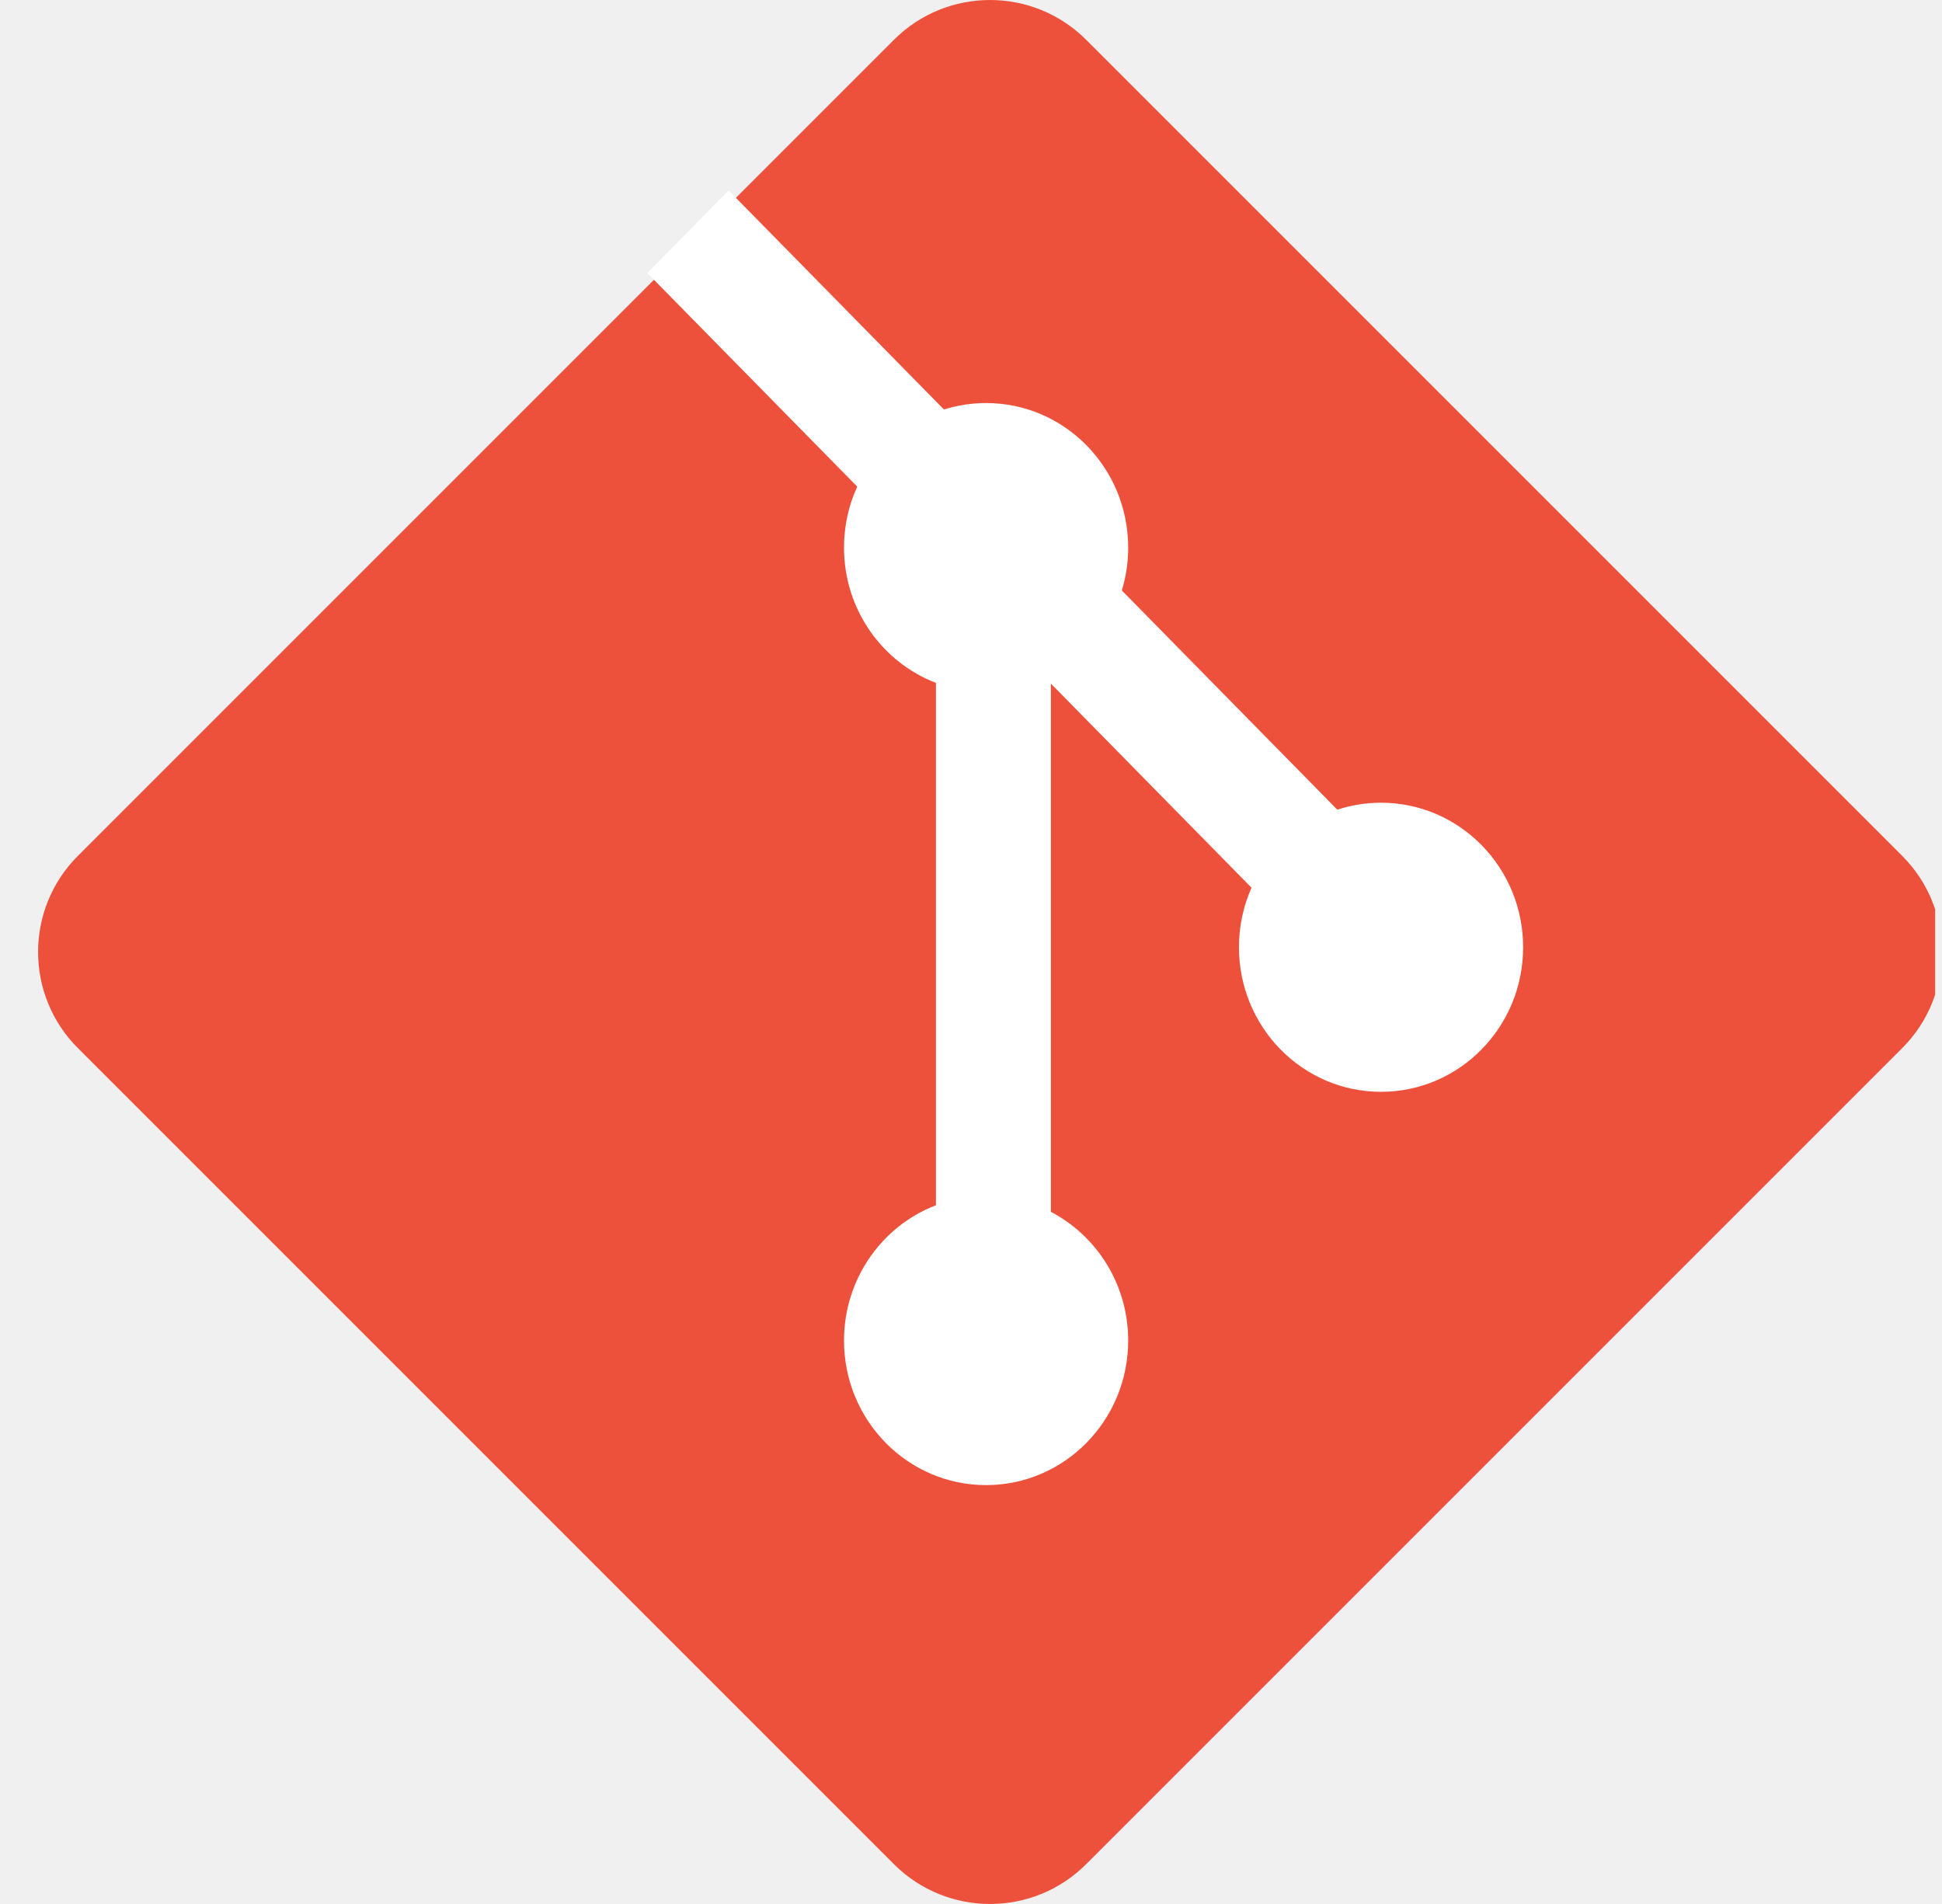
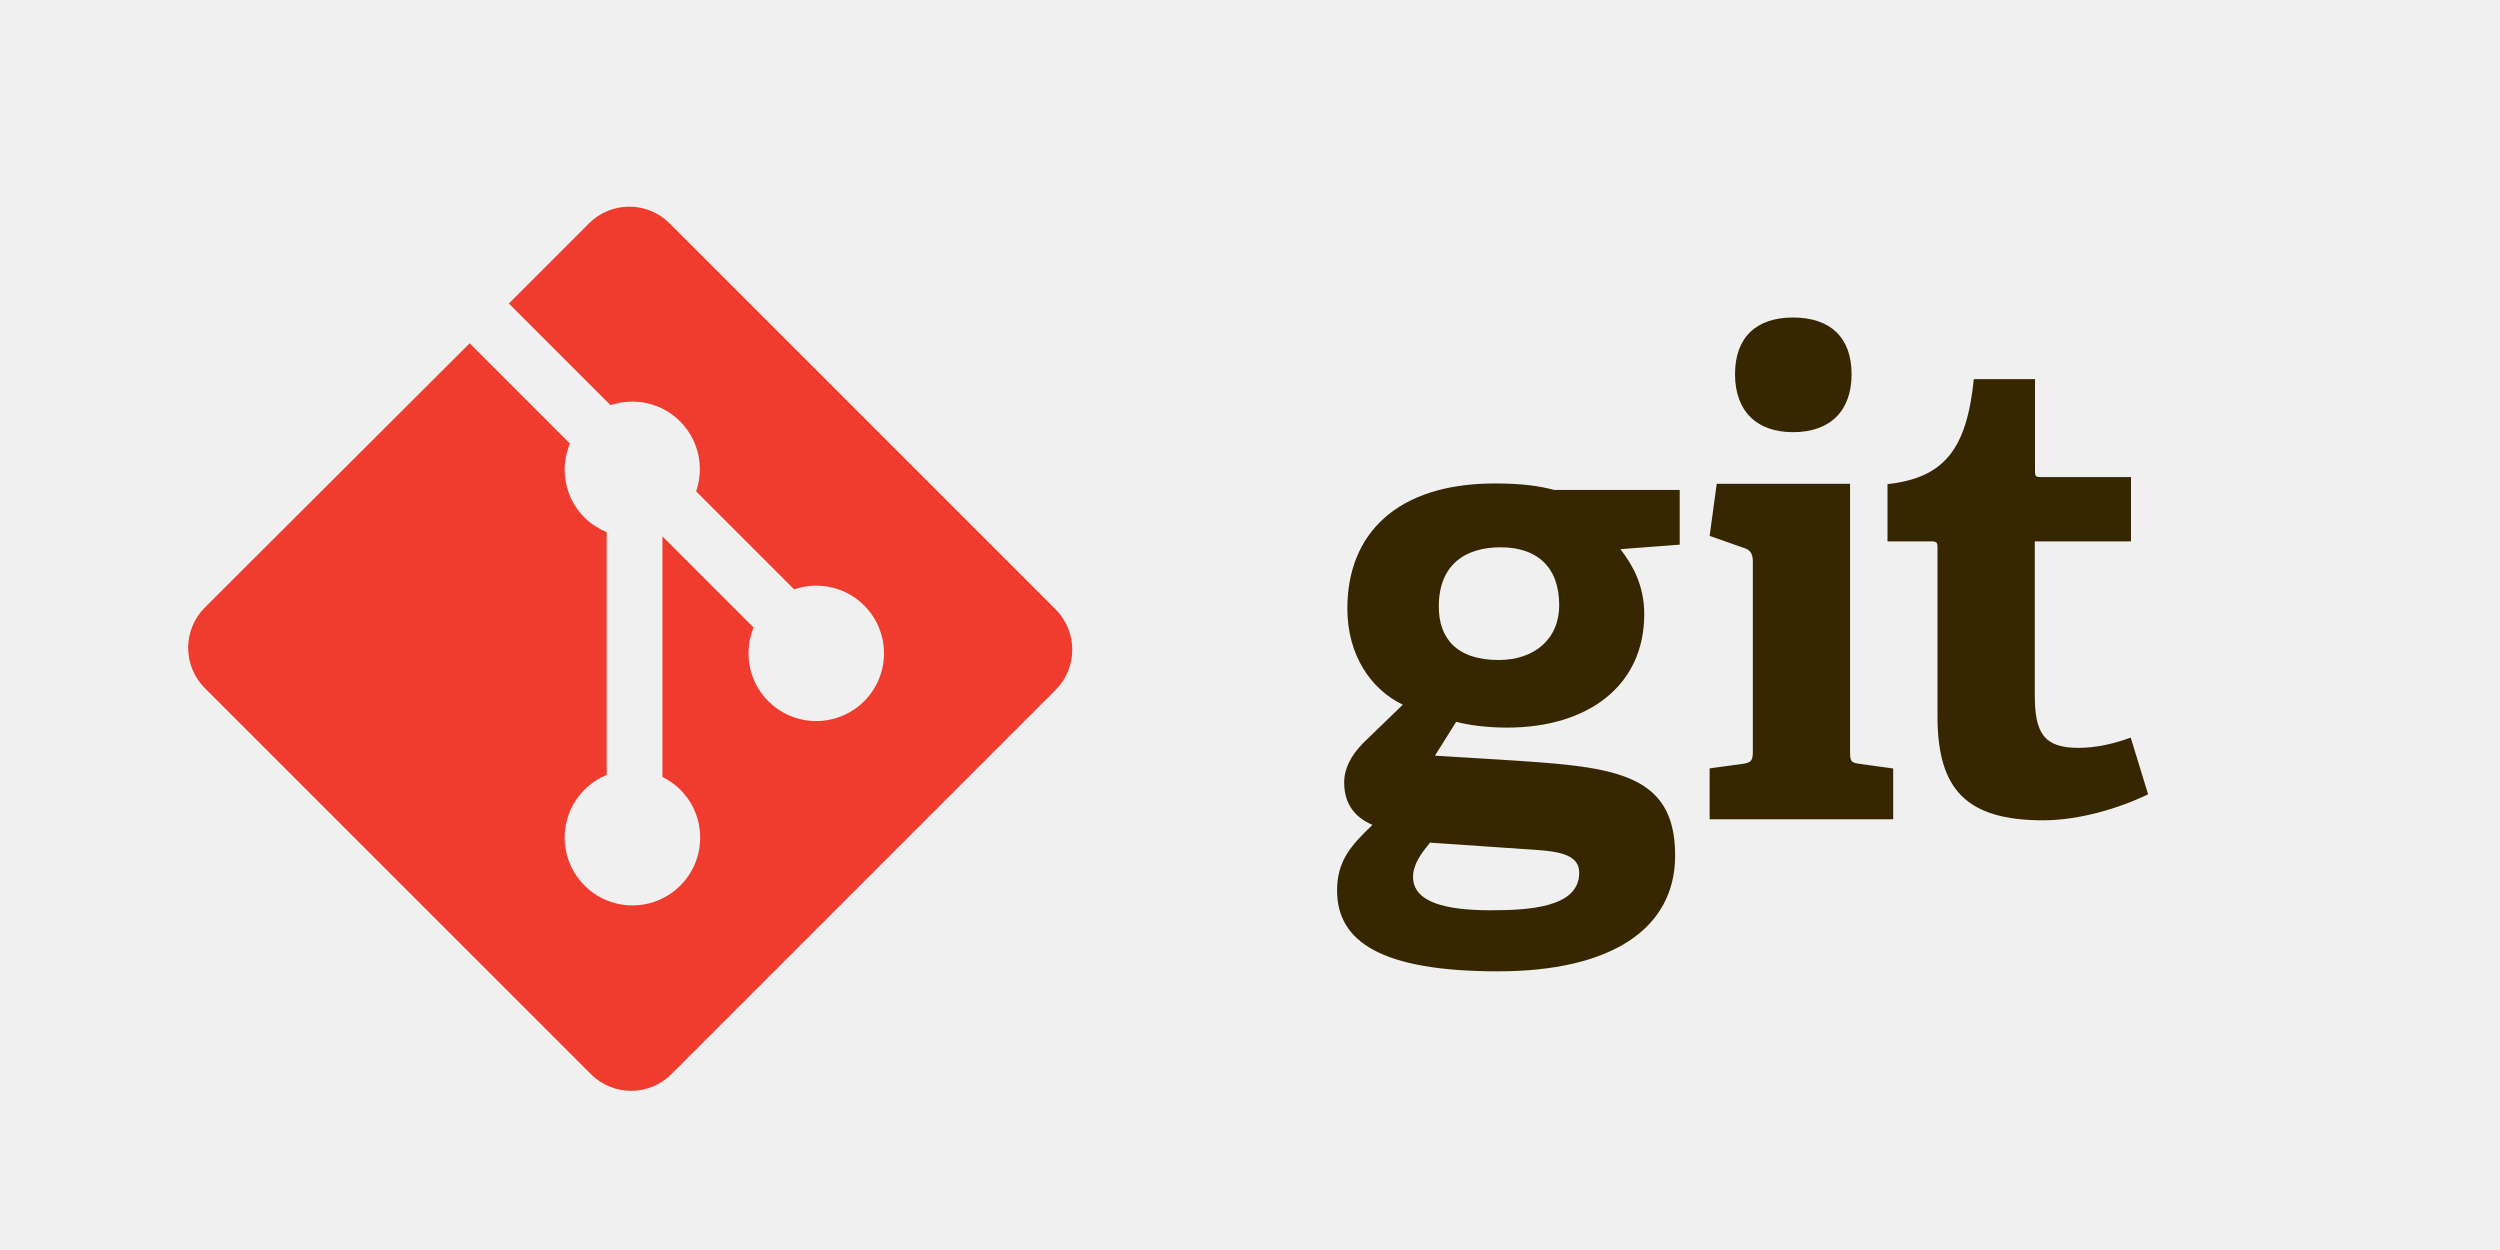
- <svg xmlns="http://www.w3.org/2000/svg" width="51" height="50" viewBox="0 0 51 50" fill="none">
-   <g clip-path="url(#clip0_1479_21476)">
-     <path d="M2.045 27.524C0.652 26.13 0.652 23.87 2.045 22.476L23.476 1.045C24.87 -0.348 27.13 -0.348 28.524 1.045L49.955 22.476C51.348 23.87 51.348 26.13 49.955 27.524L28.524 48.955C27.13 50.348 24.87 50.348 23.476 48.955L2.045 27.524Z" fill="#EE513B" />
-     <path d="M19.134 5L17 7.171L22.512 12.779C22.289 13.265 22.165 13.808 22.165 14.38C22.165 16.005 23.168 17.392 24.579 17.933V31.651C23.168 32.192 22.165 33.579 22.165 35.204C22.165 37.3 23.835 39 25.896 39C27.957 39 29.628 37.3 29.628 35.204C29.628 33.731 28.803 32.453 27.598 31.824V17.952L32.867 23.312C32.655 23.789 32.537 24.319 32.537 24.876C32.537 26.973 34.207 28.672 36.268 28.672C38.329 28.672 40 26.973 40 24.876C40 22.779 38.329 21.08 36.268 21.08C35.868 21.08 35.482 21.144 35.12 21.263L29.461 15.506C29.57 15.15 29.628 14.772 29.628 14.38C29.628 12.284 27.957 10.584 25.896 10.584C25.511 10.584 25.14 10.644 24.79 10.754L19.134 5Z" fill="white" />
-   </g>
-   <defs>
-     <clipPath id="clip0_1479_21476">
-       <rect width="50" height="50" fill="white" transform="translate(0.820312)" />
-     </clipPath>
-   </defs>
+ <svg xmlns="http://www.w3.org/2000/svg" width="120" height="60">
+   <path d="M72.03 26.27c-1.7 0-2.968.835-2.968 2.845 0 1.5.835 2.565 2.875 2.565 1.73 0 2.905-1.02 2.905-2.628 0-1.825-1.05-2.782-2.812-2.782zm-3.4 14.19c-.403.494-.804 1.02-.804 1.625 0 1.235 1.575 1.608 3.74 1.608 1.793 0 4.235-.125 4.235-1.793 0-.99-1.175-1.052-2.66-1.145l-4.5-.308zm9.15-14.098c.555.713 1.144 1.7 1.144 3.123 0 3.43-2.7 5.44-6.584 5.44-1 0-1.875-.125-2.443-.278l-1.02 1.625 3.03.185c5.35.34 8.5.496 8.5 4.605 0 3.556-3.12 5.562-8.5 5.562-5.595 0-7.727-1.422-7.727-3.875 0-1.39.62-2.133 1.7-3.154-1.02-.43-1.36-1.204-1.36-2.038 0-.68.34-1.3.897-1.875l1.916-1.855c-1.515-.74-2.66-2.35-2.66-4.625 0-3.555 2.35-5.996 7.08-5.996 1.33 0 2.134.123 2.845.31h6.028v2.627l-2.845.216m8.282-5.615c-1.75 0-2.782-1.02-2.782-2.784s1.02-2.72 2.782-2.72c1.793 0 2.813.96 2.813 2.72s-1.02 2.784-2.812 2.784zm-4 18.578v-2.44l1.578-.216c.432-.062.495-.155.495-.62V26.96c0-.34-.093-.556-.403-.65l-1.67-.587.34-2.502h6.4v12.83c0 .495.03.556.495.62l1.575.216v2.438H82.06m21.05-1.2c-1.33.65-3.278 1.25-5.04 1.25-3.68 0-5.07-1.482-5.07-4.977v-8.1c0-.185 0-.31-.25-.31H90.6v-2.75c2.72-.3 3.803-1.67 4.143-5.04h2.937v4.39c0 .215 0 .31.248.31h4.36v3.09H97.67v7.375c0 1.825.434 2.535 2.1 2.535.866 0 1.75-.216 2.504-.494l.835 2.72" fill="#362701" />
+   <path d="M50.67 29.25L32.138 10.72c-1.066-1.067-2.797-1.067-3.865 0l-3.847 3.848 4.88 4.88c1.135-.383 2.435-.125 3.337.777a3.25 3.25 0 0 1 .771 3.36l4.704 4.704c1.125-.392 2.45-.137 3.36.77a3.25 3.25 0 0 1-1.459 5.441 3.25 3.25 0 0 1-3.141-.842c-.955-.956-1.19-2.36-.707-3.537l-4.375-4.375v11.545c.3.154.602.357.86.615 1.27 1.27 1.27 3.328 0 4.6a3.25 3.25 0 0 1-4.599 0c-1.27-1.273-1.27-3.33 0-4.6a3.27 3.27 0 0 1 1.065-.71V25.546c-.375-.16-.75-.394-1.065-.7a3.25 3.25 0 0 1-.7-3.555l-4.812-4.813L9.83 29.163a2.74 2.74 0 0 0 0 3.866l18.533 18.53c1.066 1.067 2.797 1.067 3.865 0L50.67 33.116a2.74 2.74 0 0 0 0-3.866" fill="#f03c2e" />
</svg>
